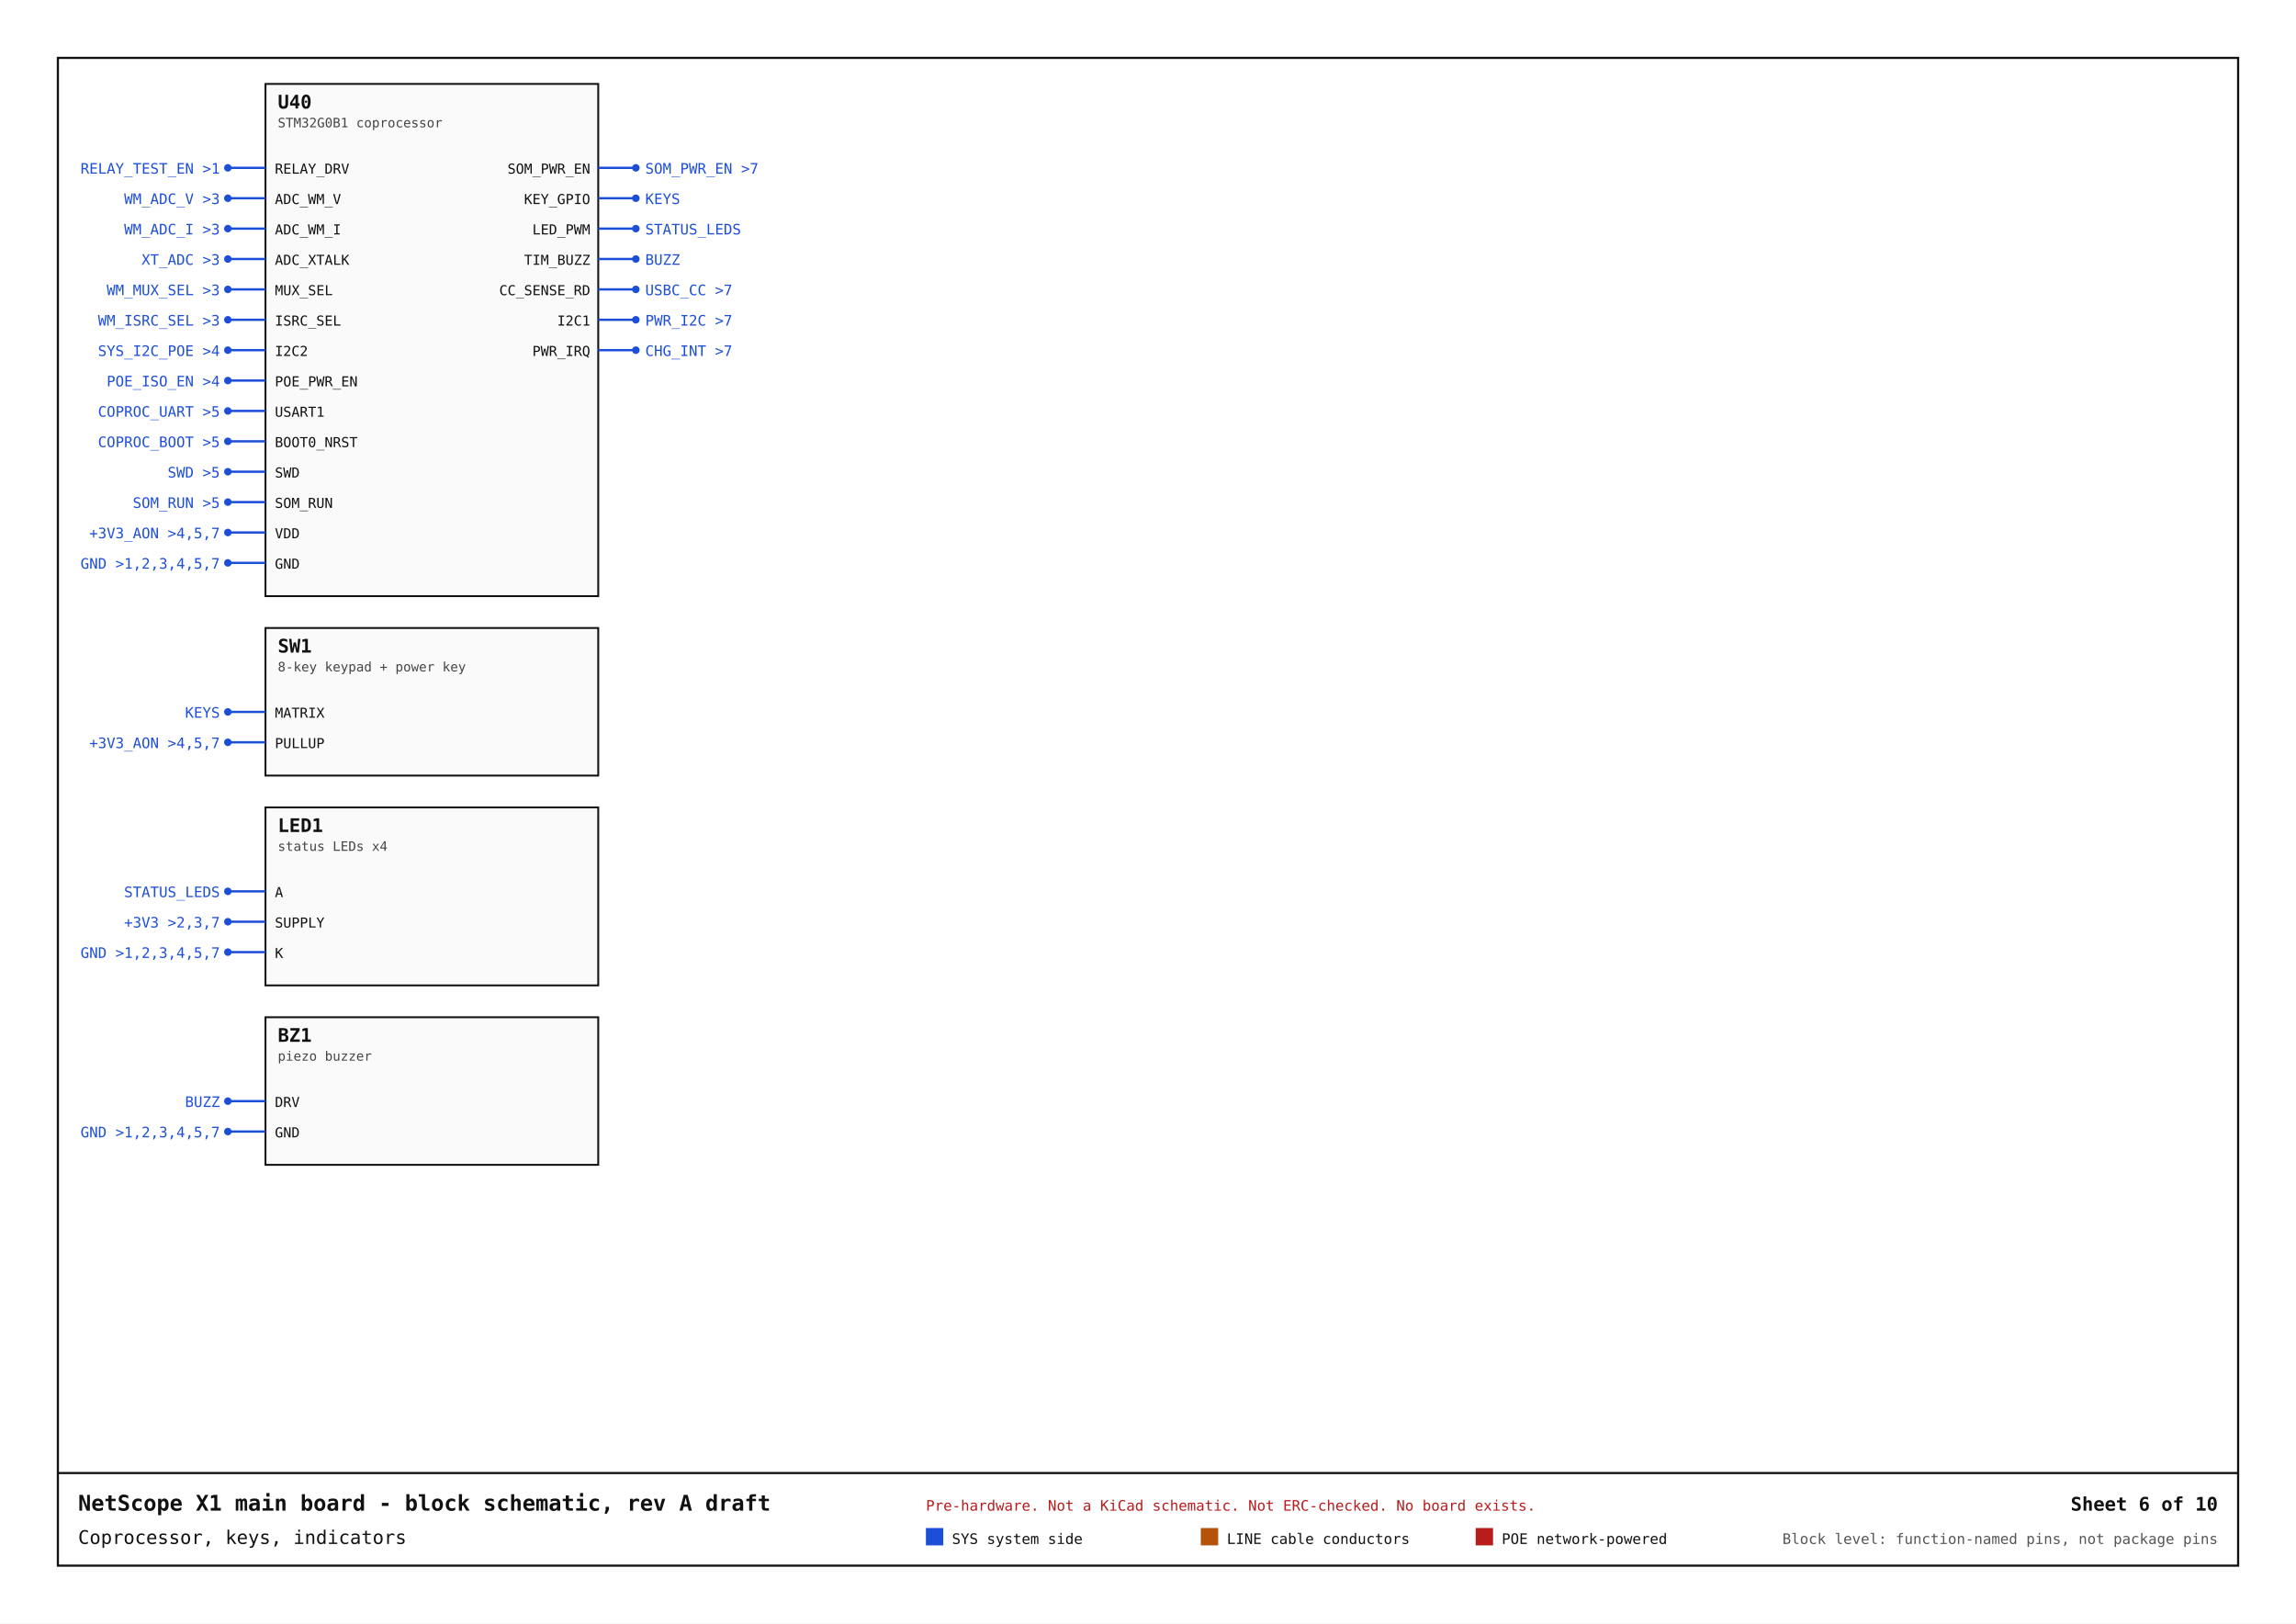
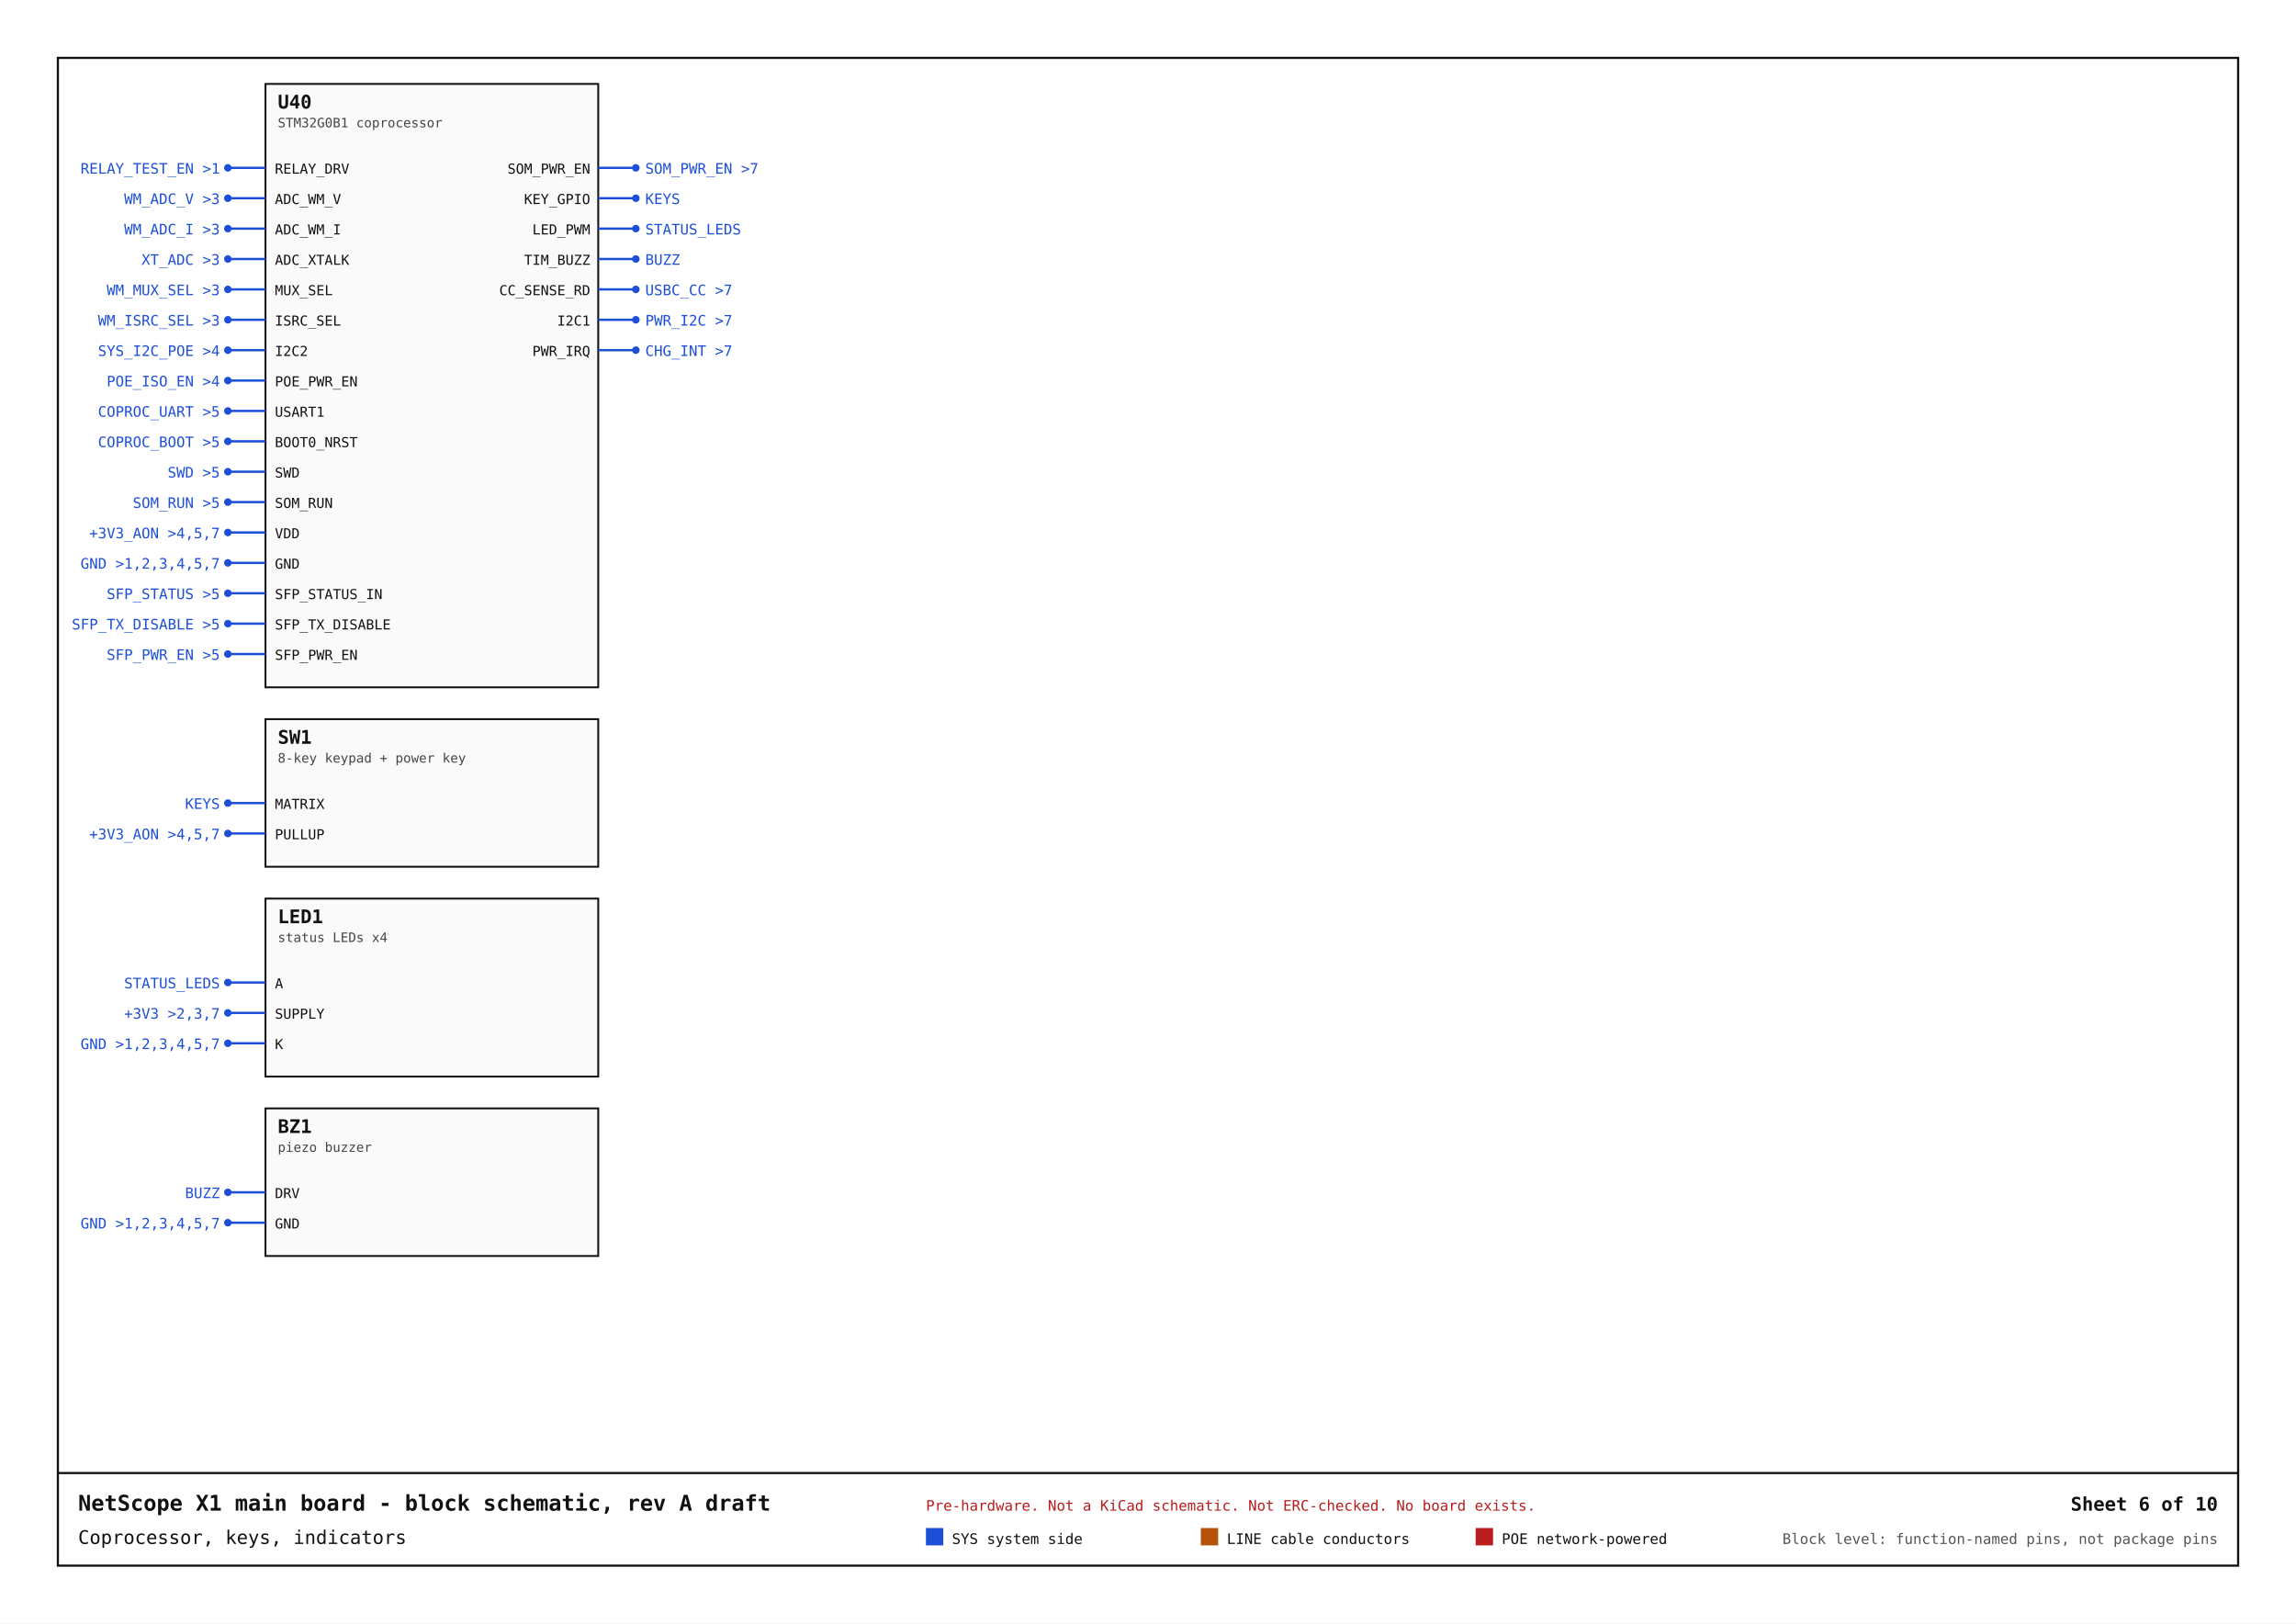
<svg xmlns="http://www.w3.org/2000/svg" viewBox="0 0 1587 1122" width="1587" height="1122">
  <rect width="1587" height="1122" fill="#fff" />
-   <rect x="183.5" y="58" width="230" height="354" fill="#fafafa" stroke="#111" stroke-width="1.3" />
+   <rect x="183.5" y="58" width="230" height="417" fill="#fafafa" stroke="#111" stroke-width="1.3" />
  <text x="192" y="75" font-size="13" fill="#111" text-anchor="start" font-weight="bold" font-family="DejaVu Sans Mono, Menlo, Consolas, monospace">U40</text>
  <text x="192" y="88" font-size="9" fill="#444" text-anchor="start" font-weight="normal" font-family="DejaVu Sans Mono, Menlo, Consolas, monospace">STM32G0B1 coprocessor</text>
  <line x1="157.5" y1="116" x2="183.5" y2="116" stroke="#1d4ed8" stroke-width="1.6" />
  <circle cx="157.5" cy="116" r="2.6" fill="#1d4ed8" />
  <text x="152" y="120" font-size="10" fill="#1d4ed8" text-anchor="end" font-weight="normal" font-family="DejaVu Sans Mono, Menlo, Consolas, monospace">RELAY_TEST_EN &gt;1</text>
  <text x="190" y="120" font-size="9.5" fill="#111" text-anchor="start" font-weight="normal" font-family="DejaVu Sans Mono, Menlo, Consolas, monospace">RELAY_DRV</text>
  <line x1="157.5" y1="137" x2="183.5" y2="137" stroke="#1d4ed8" stroke-width="1.6" />
  <circle cx="157.5" cy="137" r="2.6" fill="#1d4ed8" />
  <text x="152" y="141" font-size="10" fill="#1d4ed8" text-anchor="end" font-weight="normal" font-family="DejaVu Sans Mono, Menlo, Consolas, monospace">WM_ADC_V &gt;3</text>
  <text x="190" y="141" font-size="9.5" fill="#111" text-anchor="start" font-weight="normal" font-family="DejaVu Sans Mono, Menlo, Consolas, monospace">ADC_WM_V</text>
  <line x1="157.5" y1="158" x2="183.5" y2="158" stroke="#1d4ed8" stroke-width="1.6" />
  <circle cx="157.5" cy="158" r="2.6" fill="#1d4ed8" />
  <text x="152" y="162" font-size="10" fill="#1d4ed8" text-anchor="end" font-weight="normal" font-family="DejaVu Sans Mono, Menlo, Consolas, monospace">WM_ADC_I &gt;3</text>
  <text x="190" y="162" font-size="9.5" fill="#111" text-anchor="start" font-weight="normal" font-family="DejaVu Sans Mono, Menlo, Consolas, monospace">ADC_WM_I</text>
  <line x1="157.5" y1="179" x2="183.5" y2="179" stroke="#1d4ed8" stroke-width="1.6" />
  <circle cx="157.5" cy="179" r="2.6" fill="#1d4ed8" />
  <text x="152" y="183" font-size="10" fill="#1d4ed8" text-anchor="end" font-weight="normal" font-family="DejaVu Sans Mono, Menlo, Consolas, monospace">XT_ADC &gt;3</text>
  <text x="190" y="183" font-size="9.5" fill="#111" text-anchor="start" font-weight="normal" font-family="DejaVu Sans Mono, Menlo, Consolas, monospace">ADC_XTALK</text>
  <line x1="157.5" y1="200" x2="183.5" y2="200" stroke="#1d4ed8" stroke-width="1.6" />
  <circle cx="157.5" cy="200" r="2.6" fill="#1d4ed8" />
  <text x="152" y="204" font-size="10" fill="#1d4ed8" text-anchor="end" font-weight="normal" font-family="DejaVu Sans Mono, Menlo, Consolas, monospace">WM_MUX_SEL &gt;3</text>
  <text x="190" y="204" font-size="9.5" fill="#111" text-anchor="start" font-weight="normal" font-family="DejaVu Sans Mono, Menlo, Consolas, monospace">MUX_SEL</text>
  <line x1="157.5" y1="221" x2="183.5" y2="221" stroke="#1d4ed8" stroke-width="1.6" />
  <circle cx="157.5" cy="221" r="2.6" fill="#1d4ed8" />
  <text x="152" y="225" font-size="10" fill="#1d4ed8" text-anchor="end" font-weight="normal" font-family="DejaVu Sans Mono, Menlo, Consolas, monospace">WM_ISRC_SEL &gt;3</text>
  <text x="190" y="225" font-size="9.5" fill="#111" text-anchor="start" font-weight="normal" font-family="DejaVu Sans Mono, Menlo, Consolas, monospace">ISRC_SEL</text>
  <line x1="157.5" y1="242" x2="183.5" y2="242" stroke="#1d4ed8" stroke-width="1.6" />
  <circle cx="157.5" cy="242" r="2.6" fill="#1d4ed8" />
  <text x="152" y="246" font-size="10" fill="#1d4ed8" text-anchor="end" font-weight="normal" font-family="DejaVu Sans Mono, Menlo, Consolas, monospace">SYS_I2C_POE &gt;4</text>
  <text x="190" y="246" font-size="9.5" fill="#111" text-anchor="start" font-weight="normal" font-family="DejaVu Sans Mono, Menlo, Consolas, monospace">I2C2</text>
  <line x1="157.5" y1="263" x2="183.5" y2="263" stroke="#1d4ed8" stroke-width="1.6" />
  <circle cx="157.5" cy="263" r="2.6" fill="#1d4ed8" />
  <text x="152" y="267" font-size="10" fill="#1d4ed8" text-anchor="end" font-weight="normal" font-family="DejaVu Sans Mono, Menlo, Consolas, monospace">POE_ISO_EN &gt;4</text>
  <text x="190" y="267" font-size="9.5" fill="#111" text-anchor="start" font-weight="normal" font-family="DejaVu Sans Mono, Menlo, Consolas, monospace">POE_PWR_EN</text>
  <line x1="157.5" y1="284" x2="183.5" y2="284" stroke="#1d4ed8" stroke-width="1.6" />
  <circle cx="157.5" cy="284" r="2.6" fill="#1d4ed8" />
  <text x="152" y="288" font-size="10" fill="#1d4ed8" text-anchor="end" font-weight="normal" font-family="DejaVu Sans Mono, Menlo, Consolas, monospace">COPROC_UART &gt;5</text>
  <text x="190" y="288" font-size="9.5" fill="#111" text-anchor="start" font-weight="normal" font-family="DejaVu Sans Mono, Menlo, Consolas, monospace">USART1</text>
  <line x1="157.5" y1="305" x2="183.5" y2="305" stroke="#1d4ed8" stroke-width="1.6" />
  <circle cx="157.5" cy="305" r="2.6" fill="#1d4ed8" />
  <text x="152" y="309" font-size="10" fill="#1d4ed8" text-anchor="end" font-weight="normal" font-family="DejaVu Sans Mono, Menlo, Consolas, monospace">COPROC_BOOT &gt;5</text>
  <text x="190" y="309" font-size="9.5" fill="#111" text-anchor="start" font-weight="normal" font-family="DejaVu Sans Mono, Menlo, Consolas, monospace">BOOT0_NRST</text>
  <line x1="157.5" y1="326" x2="183.5" y2="326" stroke="#1d4ed8" stroke-width="1.6" />
  <circle cx="157.5" cy="326" r="2.6" fill="#1d4ed8" />
  <text x="152" y="330" font-size="10" fill="#1d4ed8" text-anchor="end" font-weight="normal" font-family="DejaVu Sans Mono, Menlo, Consolas, monospace">SWD &gt;5</text>
  <text x="190" y="330" font-size="9.5" fill="#111" text-anchor="start" font-weight="normal" font-family="DejaVu Sans Mono, Menlo, Consolas, monospace">SWD</text>
  <line x1="413.5" y1="116" x2="439.5" y2="116" stroke="#1d4ed8" stroke-width="1.6" />
  <circle cx="439.5" cy="116" r="2.6" fill="#1d4ed8" />
  <text x="446" y="120" font-size="10" fill="#1d4ed8" text-anchor="start" font-weight="normal" font-family="DejaVu Sans Mono, Menlo, Consolas, monospace">SOM_PWR_EN &gt;7</text>
  <text x="408" y="120" font-size="9.5" fill="#111" text-anchor="end" font-weight="normal" font-family="DejaVu Sans Mono, Menlo, Consolas, monospace">SOM_PWR_EN</text>
  <line x1="157.5" y1="347" x2="183.5" y2="347" stroke="#1d4ed8" stroke-width="1.6" />
  <circle cx="157.5" cy="347" r="2.6" fill="#1d4ed8" />
  <text x="152" y="351" font-size="10" fill="#1d4ed8" text-anchor="end" font-weight="normal" font-family="DejaVu Sans Mono, Menlo, Consolas, monospace">SOM_RUN &gt;5</text>
  <text x="190" y="351" font-size="9.5" fill="#111" text-anchor="start" font-weight="normal" font-family="DejaVu Sans Mono, Menlo, Consolas, monospace">SOM_RUN</text>
  <line x1="413.5" y1="137" x2="439.5" y2="137" stroke="#1d4ed8" stroke-width="1.6" />
  <circle cx="439.5" cy="137" r="2.6" fill="#1d4ed8" />
  <text x="446" y="141" font-size="10" fill="#1d4ed8" text-anchor="start" font-weight="normal" font-family="DejaVu Sans Mono, Menlo, Consolas, monospace">KEYS</text>
  <text x="408" y="141" font-size="9.5" fill="#111" text-anchor="end" font-weight="normal" font-family="DejaVu Sans Mono, Menlo, Consolas, monospace">KEY_GPIO</text>
  <line x1="413.5" y1="158" x2="439.5" y2="158" stroke="#1d4ed8" stroke-width="1.6" />
  <circle cx="439.5" cy="158" r="2.6" fill="#1d4ed8" />
  <text x="446" y="162" font-size="10" fill="#1d4ed8" text-anchor="start" font-weight="normal" font-family="DejaVu Sans Mono, Menlo, Consolas, monospace">STATUS_LEDS</text>
  <text x="408" y="162" font-size="9.5" fill="#111" text-anchor="end" font-weight="normal" font-family="DejaVu Sans Mono, Menlo, Consolas, monospace">LED_PWM</text>
  <line x1="413.5" y1="179" x2="439.5" y2="179" stroke="#1d4ed8" stroke-width="1.6" />
  <circle cx="439.5" cy="179" r="2.6" fill="#1d4ed8" />
  <text x="446" y="183" font-size="10" fill="#1d4ed8" text-anchor="start" font-weight="normal" font-family="DejaVu Sans Mono, Menlo, Consolas, monospace">BUZZ</text>
  <text x="408" y="183" font-size="9.5" fill="#111" text-anchor="end" font-weight="normal" font-family="DejaVu Sans Mono, Menlo, Consolas, monospace">TIM_BUZZ</text>
  <line x1="413.5" y1="200" x2="439.5" y2="200" stroke="#1d4ed8" stroke-width="1.6" />
  <circle cx="439.5" cy="200" r="2.6" fill="#1d4ed8" />
  <text x="446" y="204" font-size="10" fill="#1d4ed8" text-anchor="start" font-weight="normal" font-family="DejaVu Sans Mono, Menlo, Consolas, monospace">USBC_CC &gt;7</text>
  <text x="408" y="204" font-size="9.5" fill="#111" text-anchor="end" font-weight="normal" font-family="DejaVu Sans Mono, Menlo, Consolas, monospace">CC_SENSE_RD</text>
  <line x1="157.5" y1="368" x2="183.5" y2="368" stroke="#1d4ed8" stroke-width="1.6" />
  <circle cx="157.5" cy="368" r="2.6" fill="#1d4ed8" />
  <text x="152" y="372" font-size="10" fill="#1d4ed8" text-anchor="end" font-weight="normal" font-family="DejaVu Sans Mono, Menlo, Consolas, monospace">+3V3_AON &gt;4,5,7</text>
  <text x="190" y="372" font-size="9.5" fill="#111" text-anchor="start" font-weight="normal" font-family="DejaVu Sans Mono, Menlo, Consolas, monospace">VDD</text>
  <line x1="413.5" y1="221" x2="439.5" y2="221" stroke="#1d4ed8" stroke-width="1.6" />
  <circle cx="439.5" cy="221" r="2.6" fill="#1d4ed8" />
  <text x="446" y="225" font-size="10" fill="#1d4ed8" text-anchor="start" font-weight="normal" font-family="DejaVu Sans Mono, Menlo, Consolas, monospace">PWR_I2C &gt;7</text>
  <text x="408" y="225" font-size="9.5" fill="#111" text-anchor="end" font-weight="normal" font-family="DejaVu Sans Mono, Menlo, Consolas, monospace">I2C1</text>
  <line x1="413.5" y1="242" x2="439.5" y2="242" stroke="#1d4ed8" stroke-width="1.6" />
  <circle cx="439.5" cy="242" r="2.6" fill="#1d4ed8" />
  <text x="446" y="246" font-size="10" fill="#1d4ed8" text-anchor="start" font-weight="normal" font-family="DejaVu Sans Mono, Menlo, Consolas, monospace">CHG_INT &gt;7</text>
  <text x="408" y="246" font-size="9.5" fill="#111" text-anchor="end" font-weight="normal" font-family="DejaVu Sans Mono, Menlo, Consolas, monospace">PWR_IRQ</text>
  <line x1="157.5" y1="389" x2="183.5" y2="389" stroke="#1d4ed8" stroke-width="1.6" />
  <circle cx="157.5" cy="389" r="2.6" fill="#1d4ed8" />
  <text x="152" y="393" font-size="10" fill="#1d4ed8" text-anchor="end" font-weight="normal" font-family="DejaVu Sans Mono, Menlo, Consolas, monospace">GND &gt;1,2,3,4,5,7</text>
  <text x="190" y="393" font-size="9.5" fill="#111" text-anchor="start" font-weight="normal" font-family="DejaVu Sans Mono, Menlo, Consolas, monospace">GND</text>
-   <rect x="183.5" y="434" width="230" height="102" fill="#fafafa" stroke="#111" stroke-width="1.3" />
-   <text x="192" y="451" font-size="13" fill="#111" text-anchor="start" font-weight="bold" font-family="DejaVu Sans Mono, Menlo, Consolas, monospace">SW1</text>
-   <text x="192" y="464" font-size="9" fill="#444" text-anchor="start" font-weight="normal" font-family="DejaVu Sans Mono, Menlo, Consolas, monospace">8-key keypad + power key</text>
-   <line x1="157.5" y1="492" x2="183.5" y2="492" stroke="#1d4ed8" stroke-width="1.6" />
-   <circle cx="157.5" cy="492" r="2.6" fill="#1d4ed8" />
-   <text x="152" y="496" font-size="10" fill="#1d4ed8" text-anchor="end" font-weight="normal" font-family="DejaVu Sans Mono, Menlo, Consolas, monospace">KEYS</text>
-   <text x="190" y="496" font-size="9.5" fill="#111" text-anchor="start" font-weight="normal" font-family="DejaVu Sans Mono, Menlo, Consolas, monospace">MATRIX</text>
-   <line x1="157.5" y1="513" x2="183.5" y2="513" stroke="#1d4ed8" stroke-width="1.6" />
-   <circle cx="157.5" cy="513" r="2.6" fill="#1d4ed8" />
-   <text x="152" y="517" font-size="10" fill="#1d4ed8" text-anchor="end" font-weight="normal" font-family="DejaVu Sans Mono, Menlo, Consolas, monospace">+3V3_AON &gt;4,5,7</text>
-   <text x="190" y="517" font-size="9.5" fill="#111" text-anchor="start" font-weight="normal" font-family="DejaVu Sans Mono, Menlo, Consolas, monospace">PULLUP</text>
-   <rect x="183.5" y="558" width="230" height="123" fill="#fafafa" stroke="#111" stroke-width="1.3" />
-   <text x="192" y="575" font-size="13" fill="#111" text-anchor="start" font-weight="bold" font-family="DejaVu Sans Mono, Menlo, Consolas, monospace">LED1</text>
-   <text x="192" y="588" font-size="9" fill="#444" text-anchor="start" font-weight="normal" font-family="DejaVu Sans Mono, Menlo, Consolas, monospace">status LEDs x4</text>
-   <line x1="157.5" y1="616" x2="183.5" y2="616" stroke="#1d4ed8" stroke-width="1.6" />
-   <circle cx="157.5" cy="616" r="2.6" fill="#1d4ed8" />
-   <text x="152" y="620" font-size="10" fill="#1d4ed8" text-anchor="end" font-weight="normal" font-family="DejaVu Sans Mono, Menlo, Consolas, monospace">STATUS_LEDS</text>
-   <text x="190" y="620" font-size="9.5" fill="#111" text-anchor="start" font-weight="normal" font-family="DejaVu Sans Mono, Menlo, Consolas, monospace">A</text>
-   <line x1="157.5" y1="637" x2="183.5" y2="637" stroke="#1d4ed8" stroke-width="1.6" />
-   <circle cx="157.5" cy="637" r="2.6" fill="#1d4ed8" />
-   <text x="152" y="641" font-size="10" fill="#1d4ed8" text-anchor="end" font-weight="normal" font-family="DejaVu Sans Mono, Menlo, Consolas, monospace">+3V3 &gt;2,3,7</text>
-   <text x="190" y="641" font-size="9.5" fill="#111" text-anchor="start" font-weight="normal" font-family="DejaVu Sans Mono, Menlo, Consolas, monospace">SUPPLY</text>
-   <line x1="157.5" y1="658" x2="183.5" y2="658" stroke="#1d4ed8" stroke-width="1.6" />
-   <circle cx="157.5" cy="658" r="2.6" fill="#1d4ed8" />
-   <text x="152" y="662" font-size="10" fill="#1d4ed8" text-anchor="end" font-weight="normal" font-family="DejaVu Sans Mono, Menlo, Consolas, monospace">GND &gt;1,2,3,4,5,7</text>
-   <text x="190" y="662" font-size="9.5" fill="#111" text-anchor="start" font-weight="normal" font-family="DejaVu Sans Mono, Menlo, Consolas, monospace">K</text>
-   <rect x="183.5" y="703" width="230" height="102" fill="#fafafa" stroke="#111" stroke-width="1.3" />
-   <text x="192" y="720" font-size="13" fill="#111" text-anchor="start" font-weight="bold" font-family="DejaVu Sans Mono, Menlo, Consolas, monospace">BZ1</text>
-   <text x="192" y="733" font-size="9" fill="#444" text-anchor="start" font-weight="normal" font-family="DejaVu Sans Mono, Menlo, Consolas, monospace">piezo buzzer</text>
-   <line x1="157.5" y1="761" x2="183.5" y2="761" stroke="#1d4ed8" stroke-width="1.6" />
-   <circle cx="157.5" cy="761" r="2.6" fill="#1d4ed8" />
-   <text x="152" y="765" font-size="10" fill="#1d4ed8" text-anchor="end" font-weight="normal" font-family="DejaVu Sans Mono, Menlo, Consolas, monospace">BUZZ</text>
-   <text x="190" y="765" font-size="9.5" fill="#111" text-anchor="start" font-weight="normal" font-family="DejaVu Sans Mono, Menlo, Consolas, monospace">DRV</text>
-   <line x1="157.5" y1="782" x2="183.5" y2="782" stroke="#1d4ed8" stroke-width="1.6" />
-   <circle cx="157.5" cy="782" r="2.6" fill="#1d4ed8" />
-   <text x="152" y="786" font-size="10" fill="#1d4ed8" text-anchor="end" font-weight="normal" font-family="DejaVu Sans Mono, Menlo, Consolas, monospace">GND &gt;1,2,3,4,5,7</text>
-   <text x="190" y="786" font-size="9.5" fill="#111" text-anchor="start" font-weight="normal" font-family="DejaVu Sans Mono, Menlo, Consolas, monospace">GND</text>
+   <line x1="157.5" y1="410" x2="183.5" y2="410" stroke="#1d4ed8" stroke-width="1.6" />
+   <circle cx="157.5" cy="410" r="2.6" fill="#1d4ed8" />
+   <text x="152" y="414" font-size="10" fill="#1d4ed8" text-anchor="end" font-weight="normal" font-family="DejaVu Sans Mono, Menlo, Consolas, monospace">SFP_STATUS &gt;5</text>
+   <text x="190" y="414" font-size="9.5" fill="#111" text-anchor="start" font-weight="normal" font-family="DejaVu Sans Mono, Menlo, Consolas, monospace">SFP_STATUS_IN</text>
+   <line x1="157.5" y1="431" x2="183.5" y2="431" stroke="#1d4ed8" stroke-width="1.6" />
+   <circle cx="157.5" cy="431" r="2.6" fill="#1d4ed8" />
+   <text x="152" y="435" font-size="10" fill="#1d4ed8" text-anchor="end" font-weight="normal" font-family="DejaVu Sans Mono, Menlo, Consolas, monospace">SFP_TX_DISABLE &gt;5</text>
+   <text x="190" y="435" font-size="9.5" fill="#111" text-anchor="start" font-weight="normal" font-family="DejaVu Sans Mono, Menlo, Consolas, monospace">SFP_TX_DISABLE</text>
+   <line x1="157.5" y1="452" x2="183.5" y2="452" stroke="#1d4ed8" stroke-width="1.6" />
+   <circle cx="157.5" cy="452" r="2.6" fill="#1d4ed8" />
+   <text x="152" y="456" font-size="10" fill="#1d4ed8" text-anchor="end" font-weight="normal" font-family="DejaVu Sans Mono, Menlo, Consolas, monospace">SFP_PWR_EN &gt;5</text>
+   <text x="190" y="456" font-size="9.5" fill="#111" text-anchor="start" font-weight="normal" font-family="DejaVu Sans Mono, Menlo, Consolas, monospace">SFP_PWR_EN</text>
+   <rect x="183.5" y="497" width="230" height="102" fill="#fafafa" stroke="#111" stroke-width="1.3" />
+   <text x="192" y="514" font-size="13" fill="#111" text-anchor="start" font-weight="bold" font-family="DejaVu Sans Mono, Menlo, Consolas, monospace">SW1</text>
+   <text x="192" y="527" font-size="9" fill="#444" text-anchor="start" font-weight="normal" font-family="DejaVu Sans Mono, Menlo, Consolas, monospace">8-key keypad + power key</text>
+   <line x1="157.5" y1="555" x2="183.5" y2="555" stroke="#1d4ed8" stroke-width="1.6" />
+   <circle cx="157.5" cy="555" r="2.6" fill="#1d4ed8" />
+   <text x="152" y="559" font-size="10" fill="#1d4ed8" text-anchor="end" font-weight="normal" font-family="DejaVu Sans Mono, Menlo, Consolas, monospace">KEYS</text>
+   <text x="190" y="559" font-size="9.5" fill="#111" text-anchor="start" font-weight="normal" font-family="DejaVu Sans Mono, Menlo, Consolas, monospace">MATRIX</text>
+   <line x1="157.5" y1="576" x2="183.5" y2="576" stroke="#1d4ed8" stroke-width="1.6" />
+   <circle cx="157.5" cy="576" r="2.6" fill="#1d4ed8" />
+   <text x="152" y="580" font-size="10" fill="#1d4ed8" text-anchor="end" font-weight="normal" font-family="DejaVu Sans Mono, Menlo, Consolas, monospace">+3V3_AON &gt;4,5,7</text>
+   <text x="190" y="580" font-size="9.5" fill="#111" text-anchor="start" font-weight="normal" font-family="DejaVu Sans Mono, Menlo, Consolas, monospace">PULLUP</text>
+   <rect x="183.5" y="621" width="230" height="123" fill="#fafafa" stroke="#111" stroke-width="1.3" />
+   <text x="192" y="638" font-size="13" fill="#111" text-anchor="start" font-weight="bold" font-family="DejaVu Sans Mono, Menlo, Consolas, monospace">LED1</text>
+   <text x="192" y="651" font-size="9" fill="#444" text-anchor="start" font-weight="normal" font-family="DejaVu Sans Mono, Menlo, Consolas, monospace">status LEDs x4</text>
+   <line x1="157.5" y1="679" x2="183.5" y2="679" stroke="#1d4ed8" stroke-width="1.6" />
+   <circle cx="157.5" cy="679" r="2.6" fill="#1d4ed8" />
+   <text x="152" y="683" font-size="10" fill="#1d4ed8" text-anchor="end" font-weight="normal" font-family="DejaVu Sans Mono, Menlo, Consolas, monospace">STATUS_LEDS</text>
+   <text x="190" y="683" font-size="9.5" fill="#111" text-anchor="start" font-weight="normal" font-family="DejaVu Sans Mono, Menlo, Consolas, monospace">A</text>
+   <line x1="157.5" y1="700" x2="183.5" y2="700" stroke="#1d4ed8" stroke-width="1.6" />
+   <circle cx="157.5" cy="700" r="2.6" fill="#1d4ed8" />
+   <text x="152" y="704" font-size="10" fill="#1d4ed8" text-anchor="end" font-weight="normal" font-family="DejaVu Sans Mono, Menlo, Consolas, monospace">+3V3 &gt;2,3,7</text>
+   <text x="190" y="704" font-size="9.5" fill="#111" text-anchor="start" font-weight="normal" font-family="DejaVu Sans Mono, Menlo, Consolas, monospace">SUPPLY</text>
+   <line x1="157.5" y1="721" x2="183.5" y2="721" stroke="#1d4ed8" stroke-width="1.6" />
+   <circle cx="157.5" cy="721" r="2.6" fill="#1d4ed8" />
+   <text x="152" y="725" font-size="10" fill="#1d4ed8" text-anchor="end" font-weight="normal" font-family="DejaVu Sans Mono, Menlo, Consolas, monospace">GND &gt;1,2,3,4,5,7</text>
+   <text x="190" y="725" font-size="9.5" fill="#111" text-anchor="start" font-weight="normal" font-family="DejaVu Sans Mono, Menlo, Consolas, monospace">K</text>
+   <rect x="183.5" y="766" width="230" height="102" fill="#fafafa" stroke="#111" stroke-width="1.3" />
+   <text x="192" y="783" font-size="13" fill="#111" text-anchor="start" font-weight="bold" font-family="DejaVu Sans Mono, Menlo, Consolas, monospace">BZ1</text>
+   <text x="192" y="796" font-size="9" fill="#444" text-anchor="start" font-weight="normal" font-family="DejaVu Sans Mono, Menlo, Consolas, monospace">piezo buzzer</text>
+   <line x1="157.5" y1="824" x2="183.5" y2="824" stroke="#1d4ed8" stroke-width="1.6" />
+   <circle cx="157.5" cy="824" r="2.6" fill="#1d4ed8" />
+   <text x="152" y="828" font-size="10" fill="#1d4ed8" text-anchor="end" font-weight="normal" font-family="DejaVu Sans Mono, Menlo, Consolas, monospace">BUZZ</text>
+   <text x="190" y="828" font-size="9.5" fill="#111" text-anchor="start" font-weight="normal" font-family="DejaVu Sans Mono, Menlo, Consolas, monospace">DRV</text>
+   <line x1="157.5" y1="845" x2="183.5" y2="845" stroke="#1d4ed8" stroke-width="1.6" />
+   <circle cx="157.5" cy="845" r="2.6" fill="#1d4ed8" />
+   <text x="152" y="849" font-size="10" fill="#1d4ed8" text-anchor="end" font-weight="normal" font-family="DejaVu Sans Mono, Menlo, Consolas, monospace">GND &gt;1,2,3,4,5,7</text>
+   <text x="190" y="849" font-size="9.5" fill="#111" text-anchor="start" font-weight="normal" font-family="DejaVu Sans Mono, Menlo, Consolas, monospace">GND</text>
  <rect x="40" y="40" width="1507" height="1042" fill="none" stroke="#111" stroke-width="1.5" />
  <line x1="40" y1="1018" x2="1547" y2="1018" stroke="#111" stroke-width="1.5" />
  <text x="54" y="1044" font-size="15" fill="#111" text-anchor="start" font-weight="bold" font-family="DejaVu Sans Mono, Menlo, Consolas, monospace">NetScope X1 main board - block schematic, rev A draft</text>
  <text x="54" y="1067" font-size="13" fill="#111" text-anchor="start" font-weight="normal" font-family="DejaVu Sans Mono, Menlo, Consolas, monospace">Coprocessor, keys, indicators</text>
  <text x="640" y="1044" font-size="10" fill="#b91c1c" text-anchor="start" font-weight="normal" font-family="DejaVu Sans Mono, Menlo, Consolas, monospace">Pre-hardware. Not a KiCad schematic. Not ERC-checked. No board exists.</text>
  <rect x="640" y="1056" width="12" height="12" fill="#1d4ed8" />
  <text x="658" y="1067" font-size="10" fill="#111" text-anchor="start" font-weight="normal" font-family="DejaVu Sans Mono, Menlo, Consolas, monospace">SYS  system side</text>
  <rect x="830" y="1056" width="12" height="12" fill="#b45309" />
  <text x="848" y="1067" font-size="10" fill="#111" text-anchor="start" font-weight="normal" font-family="DejaVu Sans Mono, Menlo, Consolas, monospace">LINE  cable conductors</text>
  <rect x="1020" y="1056" width="12" height="12" fill="#b91c1c" />
  <text x="1038" y="1067" font-size="10" fill="#111" text-anchor="start" font-weight="normal" font-family="DejaVu Sans Mono, Menlo, Consolas, monospace">POE  network-powered</text>
  <text x="1533" y="1044" font-size="13" fill="#111" text-anchor="end" font-weight="bold" font-family="DejaVu Sans Mono, Menlo, Consolas, monospace">Sheet 6 of 10</text>
  <text x="1533" y="1067" font-size="10" fill="#555" text-anchor="end" font-weight="normal" font-family="DejaVu Sans Mono, Menlo, Consolas, monospace">Block level: function-named pins, not package pins</text>
</svg>
